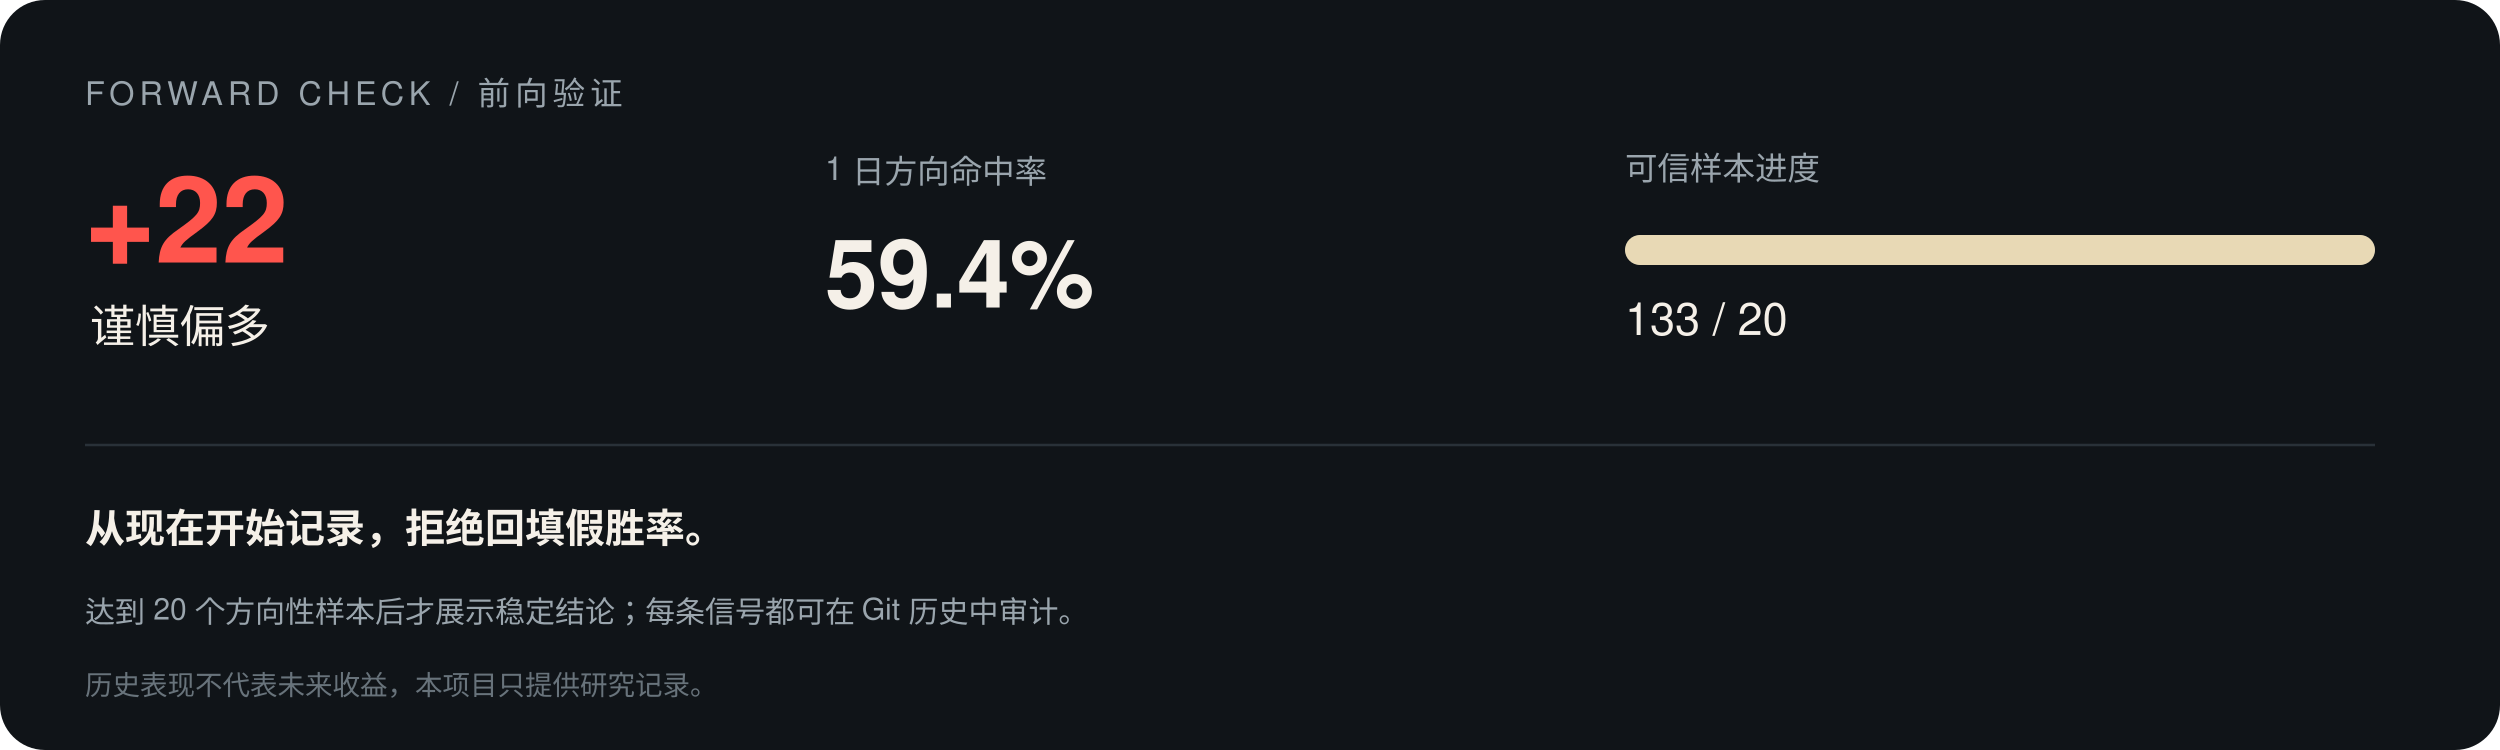
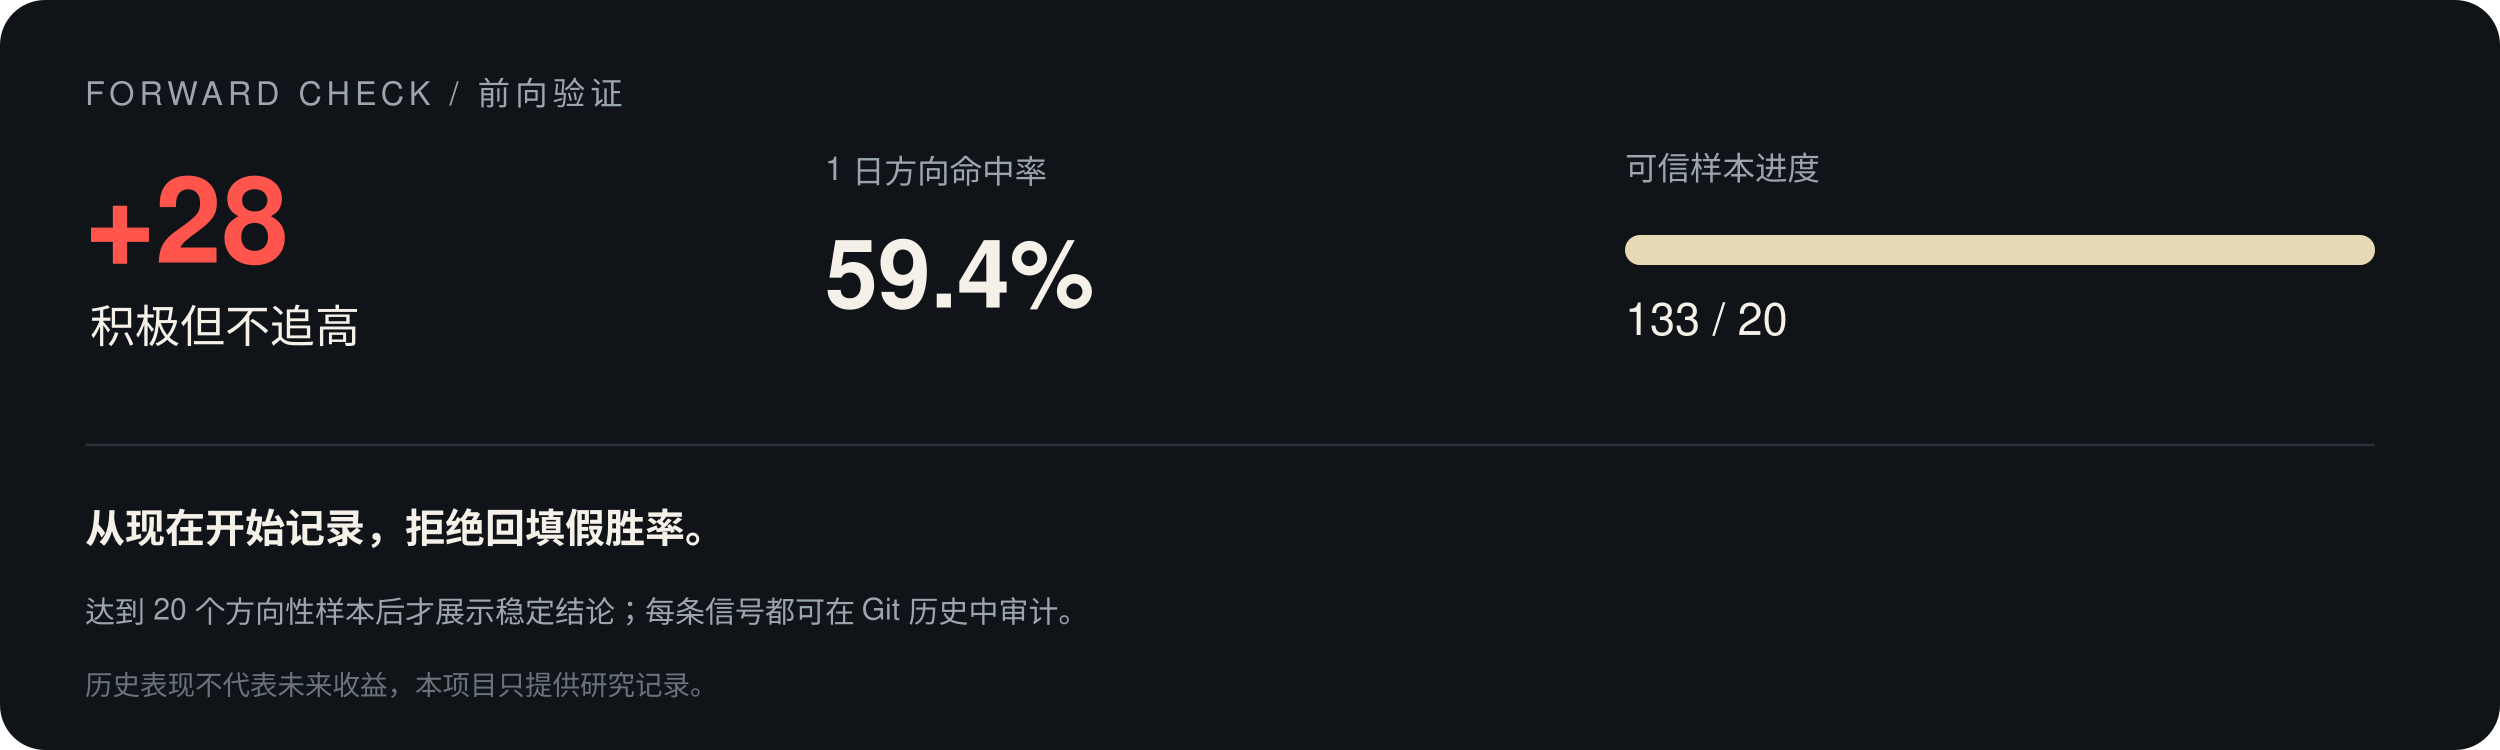
<svg xmlns="http://www.w3.org/2000/svg" width="1000" height="300" viewBox="0 0 1000 300" font-family="-apple-system,Segoe UI,Helvetica,Arial,sans-serif">
  <rect width="1000" height="300" rx="18" fill="#101418" />
  <text x="34" y="42" font-size="13" letter-spacing="2" fill="#9aa5ad">FORWARD CHECK / 前向验证</text>
-   <text x="34" y="105" font-size="48" font-weight="700" fill="#ff554d">+22</text>
-   <text x="36" y="137" font-size="18" fill="#f5f0e8">谨慎偏多</text>
+   <text x="34" y="105" font-size="48" font-weight="700" fill="#ff554d">+28</text>
+   <text x="36" y="137" font-size="18" fill="#f5f0e8">积极但不追高</text>
  <text x="330" y="72" font-size="13" fill="#9aa5ad">1 日方向命中率</text>
  <text x="330" y="123" font-size="38" font-weight="700" fill="#f5f0e8">59.4%</text>
  <text x="650" y="72" font-size="13" fill="#9aa5ad">可信样本进度</text>
  <rect x="650" y="94" width="300" height="12" rx="6" fill="#293138" />
  <rect x="650" y="94" width="300.0" height="12" rx="6" fill="#e8d9b5" />
  <text x="650" y="134" font-size="18" fill="#f5f0e8">133 / 20</text>
  <line x1="34" y1="178" x2="950" y2="178" stroke="#293138" />
  <text x="34" y="217" font-size="16" font-weight="600" fill="#f5f0e8">从现在开始记录，拒绝回填假胜率。</text>
  <text x="34" y="249" font-size="12" fill="#9aa5ad">达到 20 个方向性样本后才展示稳定结论；每条信号都可在 Git 历史中审计。</text>
  <text x="34" y="278" font-size="11" fill="#68737b">历史表现不代表未来收益，本项目只提供研究记录。</text>
</svg>
